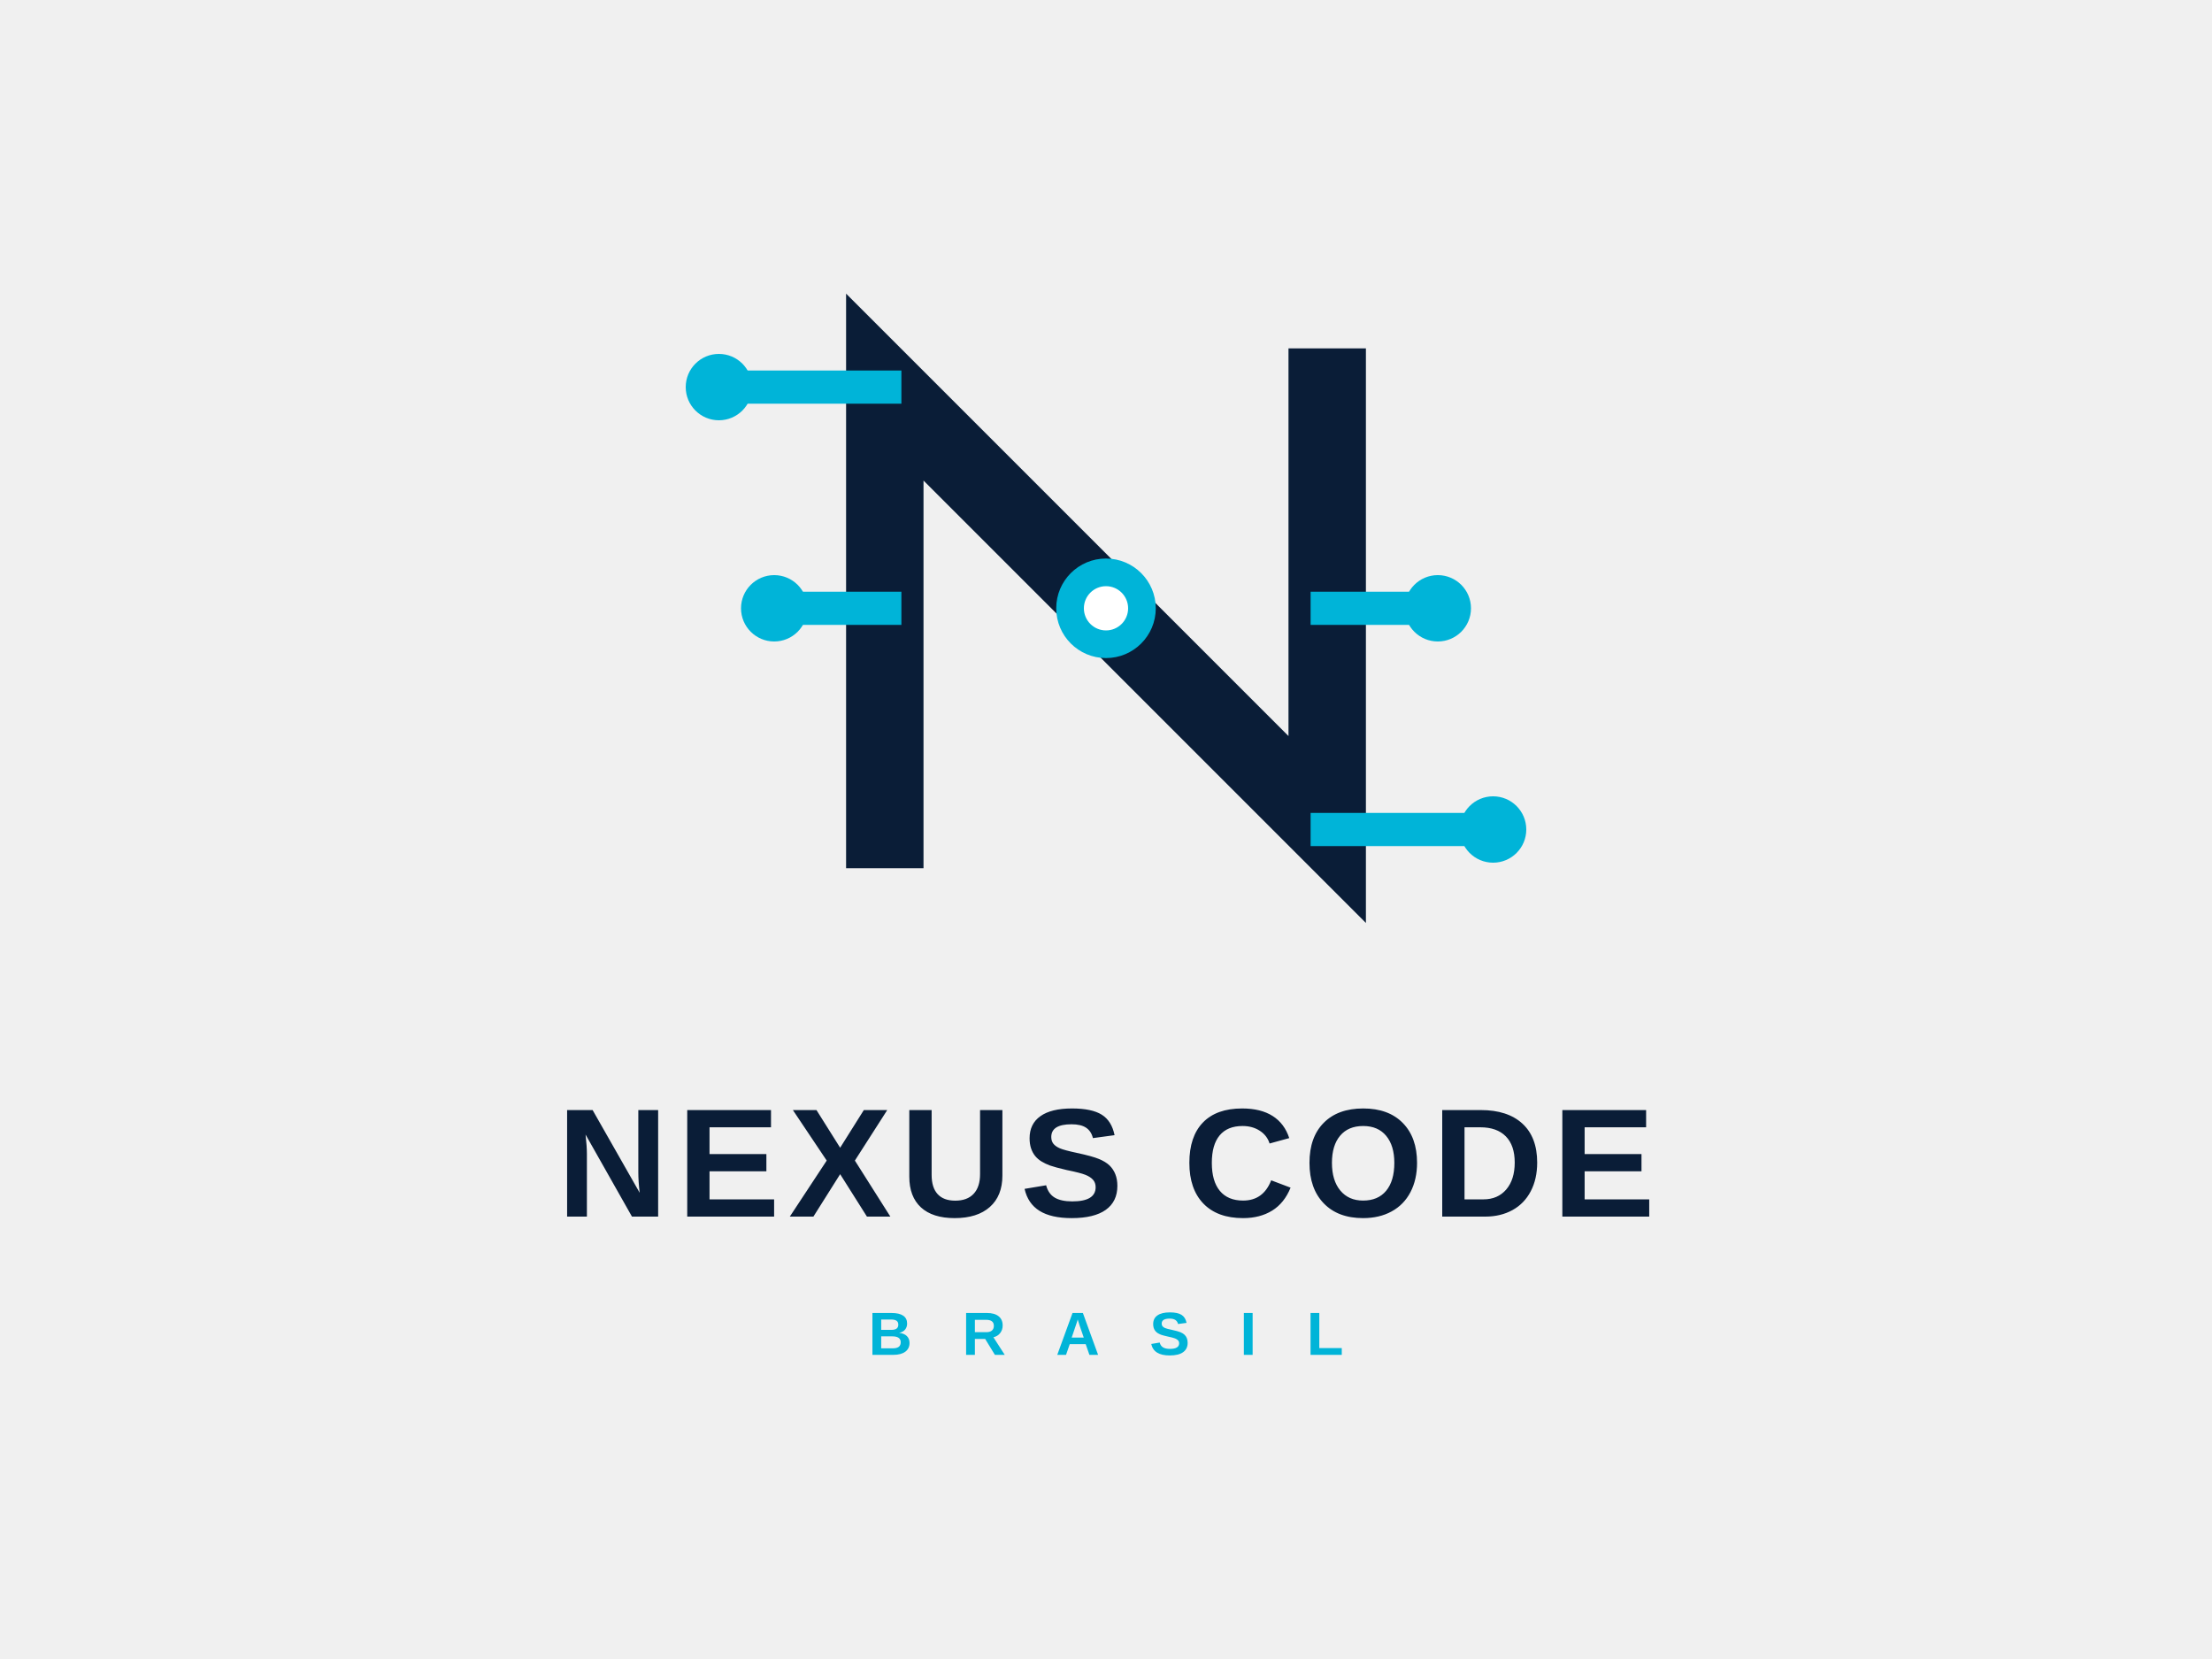
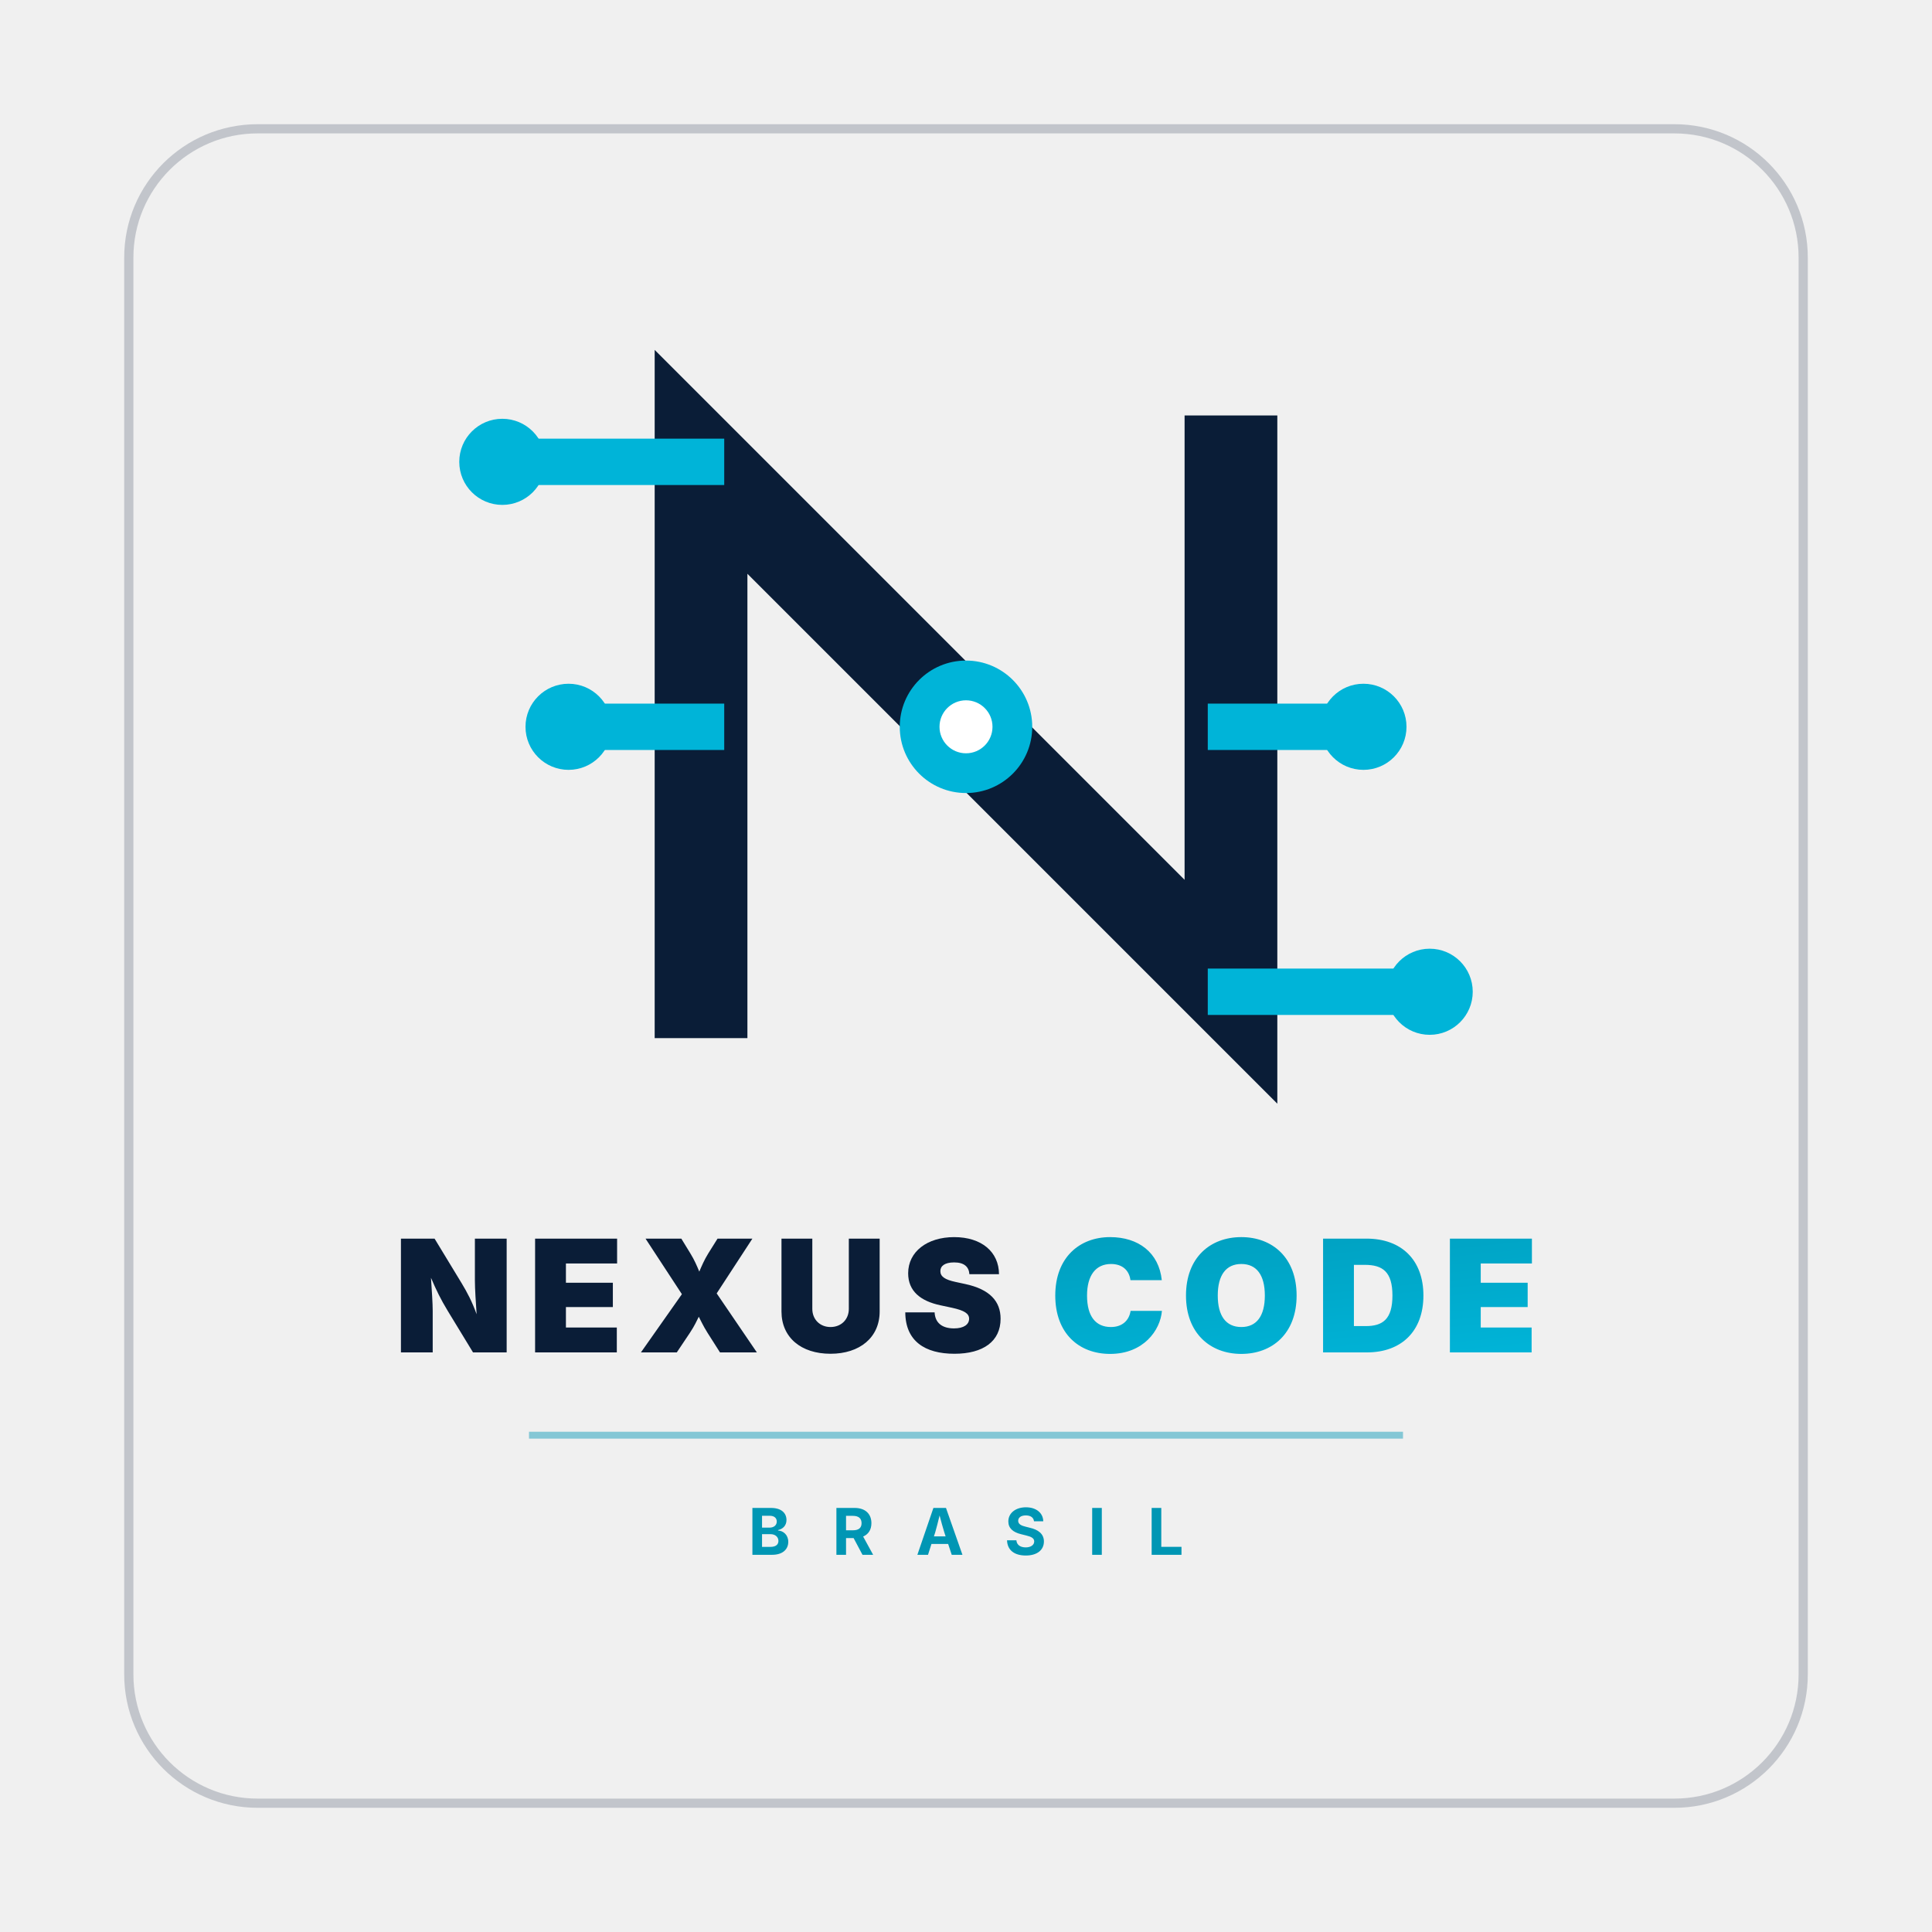
- <svg xmlns="http://www.w3.org/2000/svg" viewBox="0 0 800 600">
-   <rect width="800" height="600" fill="none" />
-   <g transform="translate(400, 220)">
+ <svg xmlns="http://www.w3.org/2000/svg" viewBox="0 0 420 420" width="420" height="420">
+   <defs>
+     <linearGradient id="cyanGradStd" x1="0%" y1="0%" x2="100%" y2="100%">
+       <stop offset="0%" stop-color="#0096B4" />
+       <stop offset="100%" stop-color="#00B4D8" />
+     </linearGradient>
+   </defs>
+   <rect x="28" y="28" width="364" height="364" rx="28" fill="none" stroke="#0A1D37" stroke-opacity="0.2" stroke-width="2" />
+   <g transform="translate(210, 158) scale(0.72)">
    <path d="M -80 80 L -80 -80 L 80 80 L 80 -80" fill="none" stroke="#0A1D37" stroke-width="28" stroke-linecap="square" stroke-linejoin="miter" />
-     <path d="M -80 -80 L -140 -80" fill="none" stroke="#00B4D8" stroke-width="12" stroke-linecap="square" />
-     <circle cx="-140" cy="-80" r="12" fill="#00B4D8" />
-     <path d="M -80 0 L -120 0" fill="none" stroke="#00B4D8" stroke-width="12" stroke-linecap="square" />
-     <circle cx="-120" cy="0" r="12" fill="#00B4D8" />
-     <path d="M 80 80 L 140 80" fill="none" stroke="#00B4D8" stroke-width="12" stroke-linecap="square" />
-     <circle cx="140" cy="80" r="12" fill="#00B4D8" />
-     <path d="M 80 0 L 120 0" fill="none" stroke="#00B4D8" stroke-width="12" stroke-linecap="square" />
-     <circle cx="120" cy="0" r="12" fill="#00B4D8" />
-     <circle cx="0" cy="0" r="18" fill="#00B4D8" />
-     <circle cx="0" cy="0" r="8" fill="#ffffff" />
+     <path d="M -80 -80 L -140 -80" fill="none" stroke="#00B4D8" stroke-width="14" stroke-linecap="square" />
+     <circle cx="-140" cy="-80" r="13" fill="#00B4D8" />
+     <path d="M -80 0 L -120 0" fill="none" stroke="#00B4D8" stroke-width="14" stroke-linecap="square" />
+     <circle cx="-120" cy="0" r="13" fill="#00B4D8" />
+     <path d="M 80 80 L 140 80" fill="none" stroke="#00B4D8" stroke-width="14" stroke-linecap="square" />
+     <circle cx="140" cy="80" r="13" fill="#00B4D8" />
+     <path d="M 80 0 L 120 0" fill="none" stroke="#00B4D8" stroke-width="14" stroke-linecap="square" />
+     <circle cx="120" cy="0" r="13" fill="#00B4D8" />
+     <circle cx="0" cy="0" r="20" fill="#00B4D8" />
+     <circle cx="0" cy="0" r="8" fill="#FFFFFF" />
  </g>
-   <text x="400" y="440" font-family="Montserrat, Arial, sans-serif" font-size="56" font-weight="900" fill="#0A1D37" text-anchor="middle" letter-spacing="3">NEXUS CODE</text>
-   <text x="400" y="490" font-family="Montserrat, Arial, sans-serif" font-size="22" font-weight="700" fill="#00B4D8" text-anchor="middle" letter-spacing="18">BRASIL</text>
+   <text x="210" y="294" text-anchor="middle" font-family="Montserrat, Inter, Arial, sans-serif" font-weight="900" font-size="34" letter-spacing="3" fill="#0A1D37">
+     NEXUS <tspan fill="url(#cyanGradStd)">CODE</tspan>
+   </text>
+   <line x1="115" y1="312" x2="305" y2="312" stroke="#0096B4" stroke-opacity="0.45" stroke-width="1.5" />
+   <text x="210" y="338" text-anchor="middle" font-family="Montserrat, Inter, Arial, sans-serif" font-weight="700" font-size="14" letter-spacing="9" fill="#0096B4">
+     BRASIL
+   </text>
</svg>
